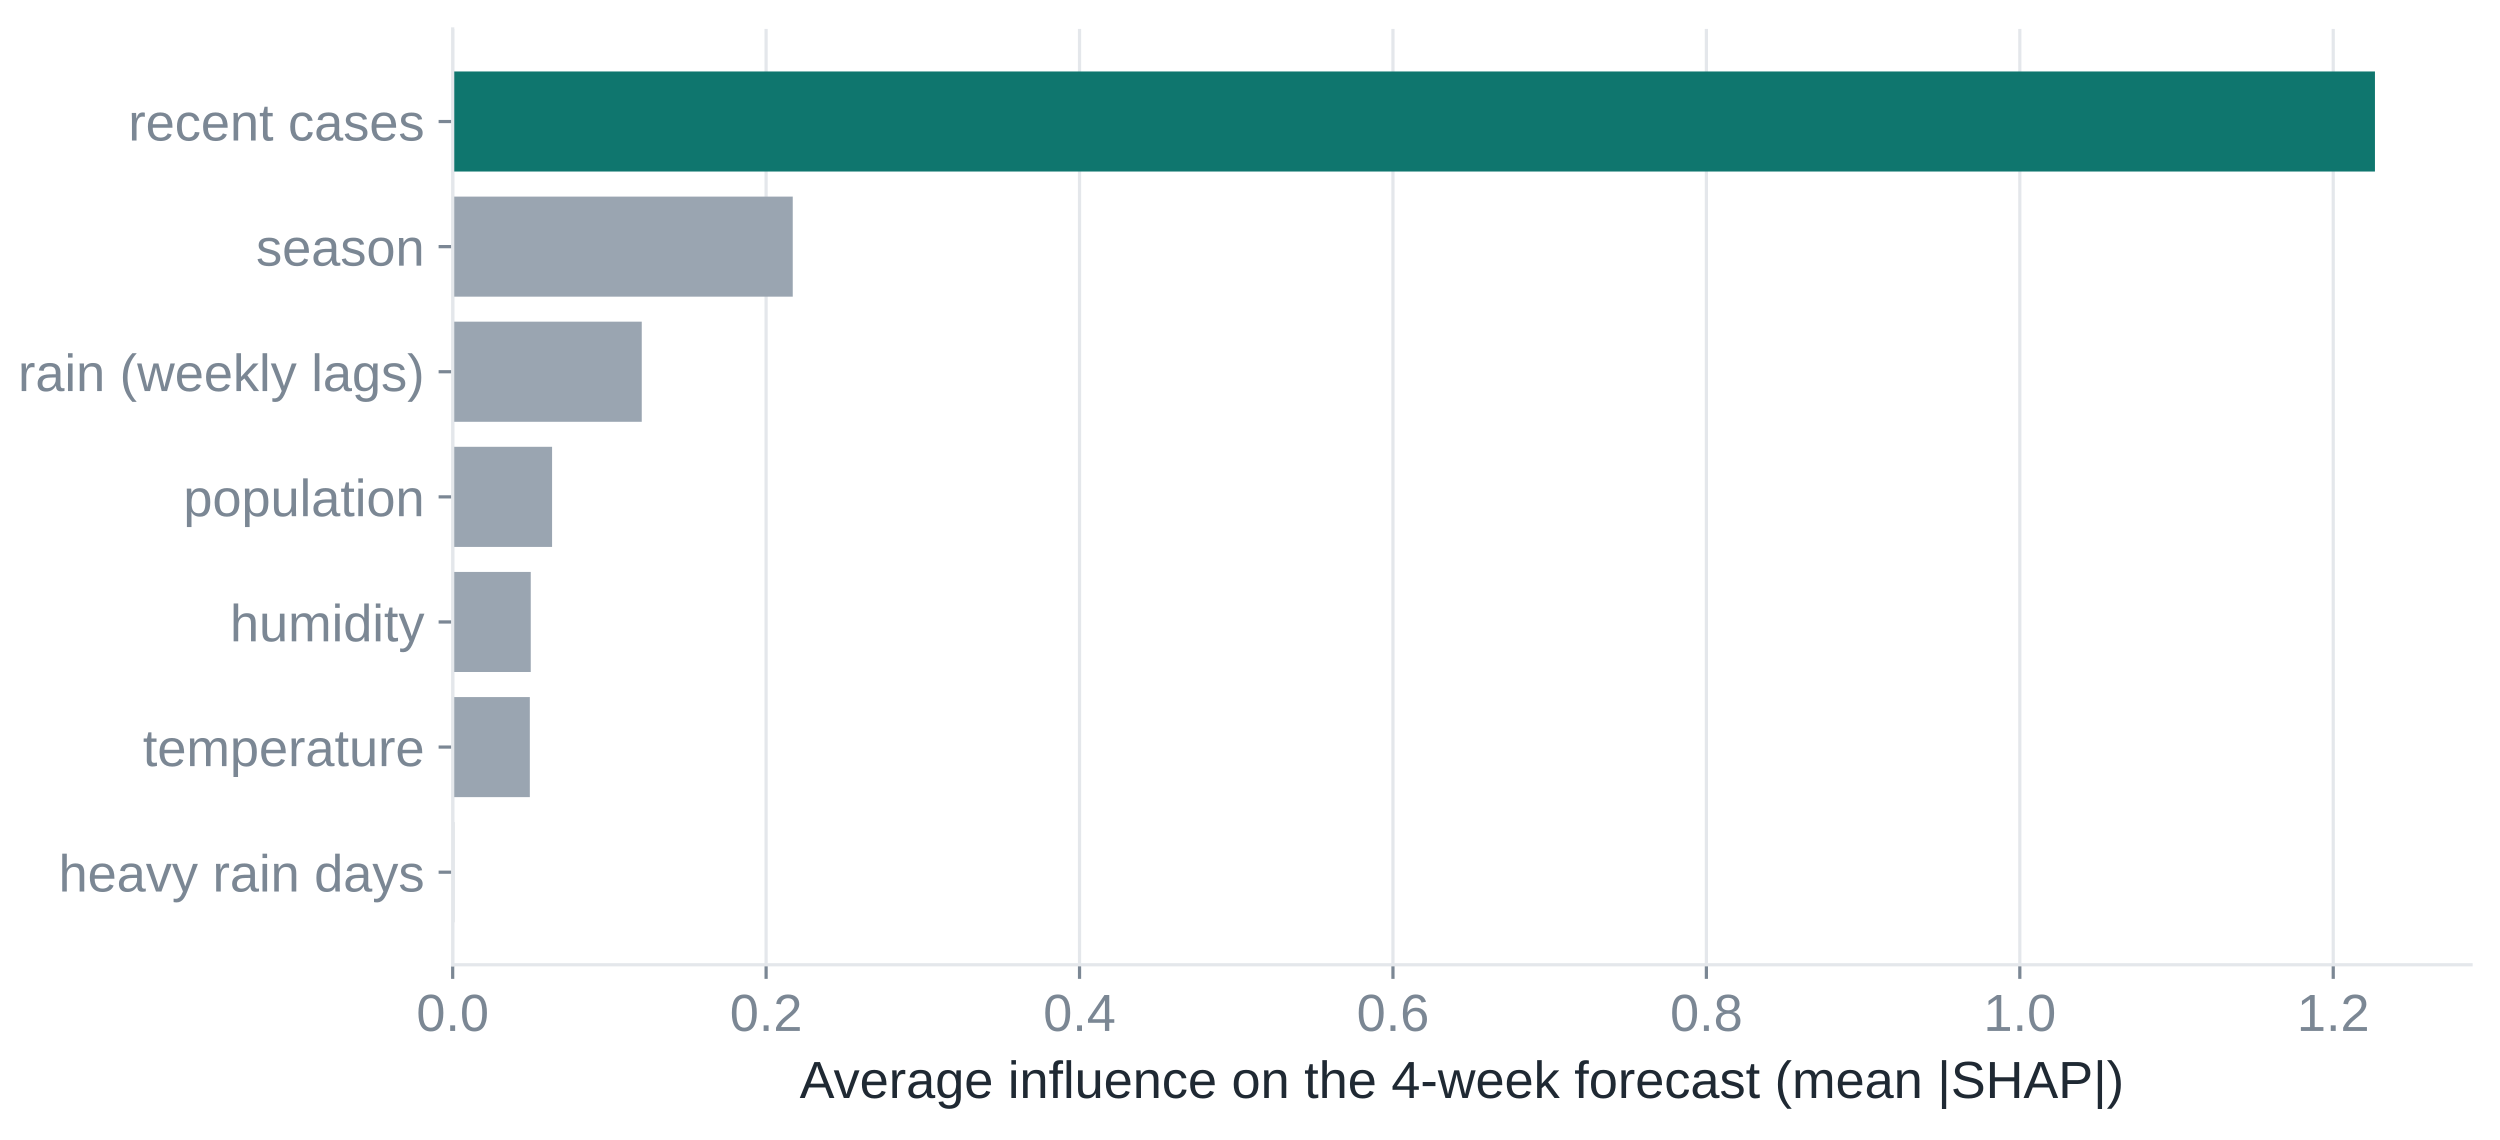
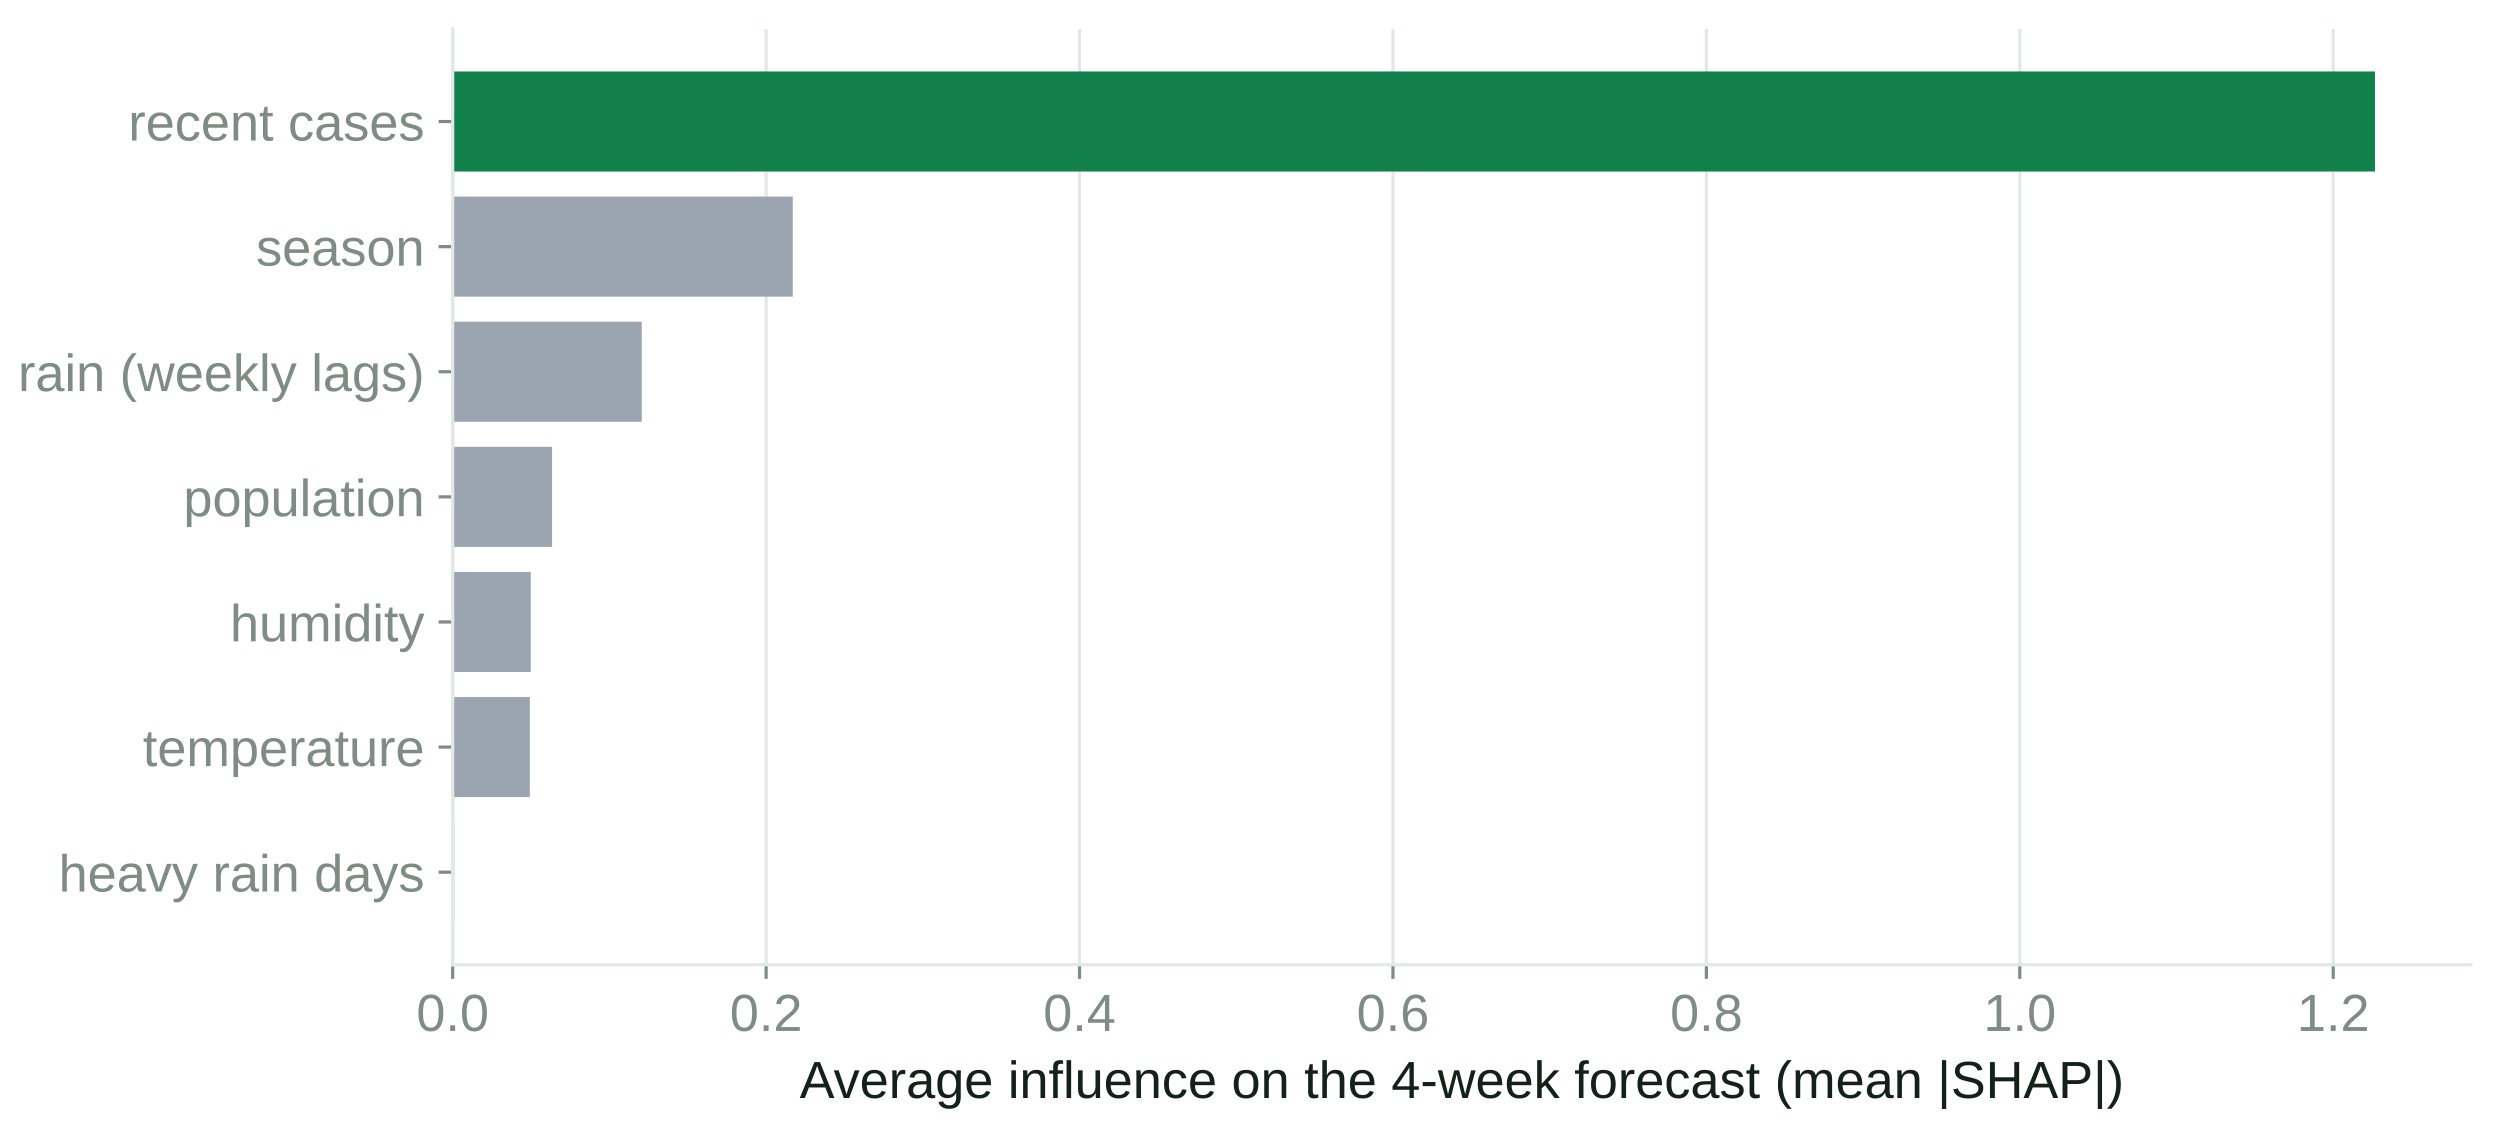
<svg xmlns="http://www.w3.org/2000/svg" xmlns:xlink="http://www.w3.org/1999/xlink" width="622.032pt" height="283.448pt" viewBox="0 0 622.032 283.448" version="1.1">
  <defs>
    <style type="text/css">*{stroke-linejoin: round; stroke-linecap: butt}</style>
  </defs>
  <g id="figure_1">
    <g id="patch_1">
      <path d="M 0 283.448  L 622.032 283.448  L 622.032 0  L 0 0  L 0 283.448  z " style="fill: none" />
    </g>
    <g id="axes_1">
      <g id="patch_2">
        <path d="M 112.632 240.048  L 614.832 240.048  L 614.832 7.2  L 112.632 7.2  L 112.632 240.048  z " style="fill: none" />
      </g>
      <g id="matplotlib.axis_1">
        <g id="xtick_1">
          <g id="line2d_1">
-             <path d="M 112.632 240.048  L 112.632 7.2  " clip-path="url(#p617f6b68a4)" style="fill: none; stroke: #e4e7eb; stroke-width: 0.8; stroke-linecap: square" />
+             <path d="M 112.632 240.048  L 112.632 7.2  " clip-path="url(#p2f096a8ef2)" style="fill: none; stroke: #e2e8e4; stroke-width: 0.8; stroke-linecap: square" />
          </g>
          <g id="line2d_2">
            <defs>
-               <path id="m56a9788963" d="M 0 0  L 0 3.5  " style="stroke: #7b8794; stroke-width: 0.8" />
+               <path id="me69ff355df" d="M 0 0  L 0 3.5  " style="stroke: #7e8c85; stroke-width: 0.8" />
            </defs>
            <g>
-               <use xlink:href="#m56a9788963" x="112.632" y="240.048" style="fill: #7b8794; stroke: #7b8794; stroke-width: 0.8" />
+               <use xlink:href="#me69ff355df" x="112.632" y="240.048" style="fill: #7e8c85; stroke: #7e8c85; stroke-width: 0.8" />
            </g>
          </g>
          <g id="text_1">
-             <text style="font-size: 13px; font-family: 'Segoe UI', 'Arial', 'DejaVu Sans', sans-serif; text-anchor: middle; fill: #7b8794" x="112.632" y="256.512" transform="rotate(-0 112.6323 256.5124)">0.0</text>
+             <text style="font-size: 13px; font-family: 'Segoe UI', 'Arial', 'DejaVu Sans', sans-serif; text-anchor: middle; fill: #7e8c85" x="112.632" y="256.512" transform="rotate(-0 112.6323 256.5124)">0.0</text>
          </g>
        </g>
        <g id="xtick_2">
          <g id="line2d_3">
-             <path d="M 190.617 240.048  L 190.617 7.2  " clip-path="url(#p617f6b68a4)" style="fill: none; stroke: #e4e7eb; stroke-width: 0.8; stroke-linecap: square" />
+             <path d="M 190.617 240.048  L 190.617 7.2  " clip-path="url(#p2f096a8ef2)" style="fill: none; stroke: #e2e8e4; stroke-width: 0.8; stroke-linecap: square" />
          </g>
          <g id="line2d_4">
            <g>
-               <use xlink:href="#m56a9788963" x="190.617" y="240.048" style="fill: #7b8794; stroke: #7b8794; stroke-width: 0.8" />
+               <use xlink:href="#me69ff355df" x="190.617" y="240.048" style="fill: #7e8c85; stroke: #7e8c85; stroke-width: 0.8" />
            </g>
          </g>
          <g id="text_2">
-             <text style="font-size: 13px; font-family: 'Segoe UI', 'Arial', 'DejaVu Sans', sans-serif; text-anchor: middle; fill: #7b8794" x="190.617" y="256.512" transform="rotate(-0 190.6169 256.5124)">0.2</text>
+             <text style="font-size: 13px; font-family: 'Segoe UI', 'Arial', 'DejaVu Sans', sans-serif; text-anchor: middle; fill: #7e8c85" x="190.617" y="256.512" transform="rotate(-0 190.6169 256.5124)">0.2</text>
          </g>
        </g>
        <g id="xtick_3">
          <g id="line2d_5">
-             <path d="M 268.601 240.048  L 268.601 7.2  " clip-path="url(#p617f6b68a4)" style="fill: none; stroke: #e4e7eb; stroke-width: 0.8; stroke-linecap: square" />
+             <path d="M 268.601 240.048  L 268.601 7.2  " clip-path="url(#p2f096a8ef2)" style="fill: none; stroke: #e2e8e4; stroke-width: 0.8; stroke-linecap: square" />
          </g>
          <g id="line2d_6">
            <g>
-               <use xlink:href="#m56a9788963" x="268.601" y="240.048" style="fill: #7b8794; stroke: #7b8794; stroke-width: 0.8" />
+               <use xlink:href="#me69ff355df" x="268.601" y="240.048" style="fill: #7e8c85; stroke: #7e8c85; stroke-width: 0.8" />
            </g>
          </g>
          <g id="text_3">
-             <text style="font-size: 13px; font-family: 'Segoe UI', 'Arial', 'DejaVu Sans', sans-serif; text-anchor: middle; fill: #7b8794" x="268.601" y="256.512" transform="rotate(-0 268.6014 256.5124)">0.4</text>
+             <text style="font-size: 13px; font-family: 'Segoe UI', 'Arial', 'DejaVu Sans', sans-serif; text-anchor: middle; fill: #7e8c85" x="268.601" y="256.512" transform="rotate(-0 268.6014 256.5124)">0.4</text>
          </g>
        </g>
        <g id="xtick_4">
          <g id="line2d_7">
-             <path d="M 346.586 240.048  L 346.586 7.2  " clip-path="url(#p617f6b68a4)" style="fill: none; stroke: #e4e7eb; stroke-width: 0.8; stroke-linecap: square" />
+             <path d="M 346.586 240.048  L 346.586 7.2  " clip-path="url(#p2f096a8ef2)" style="fill: none; stroke: #e2e8e4; stroke-width: 0.8; stroke-linecap: square" />
          </g>
          <g id="line2d_8">
            <g>
-               <use xlink:href="#m56a9788963" x="346.586" y="240.048" style="fill: #7b8794; stroke: #7b8794; stroke-width: 0.8" />
+               <use xlink:href="#me69ff355df" x="346.586" y="240.048" style="fill: #7e8c85; stroke: #7e8c85; stroke-width: 0.8" />
            </g>
          </g>
          <g id="text_4">
-             <text style="font-size: 13px; font-family: 'Segoe UI', 'Arial', 'DejaVu Sans', sans-serif; text-anchor: middle; fill: #7b8794" x="346.586" y="256.512" transform="rotate(-0 346.586 256.5124)">0.6</text>
+             <text style="font-size: 13px; font-family: 'Segoe UI', 'Arial', 'DejaVu Sans', sans-serif; text-anchor: middle; fill: #7e8c85" x="346.586" y="256.512" transform="rotate(-0 346.586 256.5124)">0.6</text>
          </g>
        </g>
        <g id="xtick_5">
          <g id="line2d_9">
-             <path d="M 424.57 240.048  L 424.57 7.2  " clip-path="url(#p617f6b68a4)" style="fill: none; stroke: #e4e7eb; stroke-width: 0.8; stroke-linecap: square" />
+             <path d="M 424.57 240.048  L 424.57 7.2  " clip-path="url(#p2f096a8ef2)" style="fill: none; stroke: #e2e8e4; stroke-width: 0.8; stroke-linecap: square" />
          </g>
          <g id="line2d_10">
            <g>
-               <use xlink:href="#m56a9788963" x="424.57" y="240.048" style="fill: #7b8794; stroke: #7b8794; stroke-width: 0.8" />
+               <use xlink:href="#me69ff355df" x="424.57" y="240.048" style="fill: #7e8c85; stroke: #7e8c85; stroke-width: 0.8" />
            </g>
          </g>
          <g id="text_5">
-             <text style="font-size: 13px; font-family: 'Segoe UI', 'Arial', 'DejaVu Sans', sans-serif; text-anchor: middle; fill: #7b8794" x="424.57" y="256.512" transform="rotate(-0 424.5705 256.5124)">0.8</text>
+             <text style="font-size: 13px; font-family: 'Segoe UI', 'Arial', 'DejaVu Sans', sans-serif; text-anchor: middle; fill: #7e8c85" x="424.57" y="256.512" transform="rotate(-0 424.5705 256.5124)">0.8</text>
          </g>
        </g>
        <g id="xtick_6">
          <g id="line2d_11">
-             <path d="M 502.555 240.048  L 502.555 7.2  " clip-path="url(#p617f6b68a4)" style="fill: none; stroke: #e4e7eb; stroke-width: 0.8; stroke-linecap: square" />
+             <path d="M 502.555 240.048  L 502.555 7.2  " clip-path="url(#p2f096a8ef2)" style="fill: none; stroke: #e2e8e4; stroke-width: 0.8; stroke-linecap: square" />
          </g>
          <g id="line2d_12">
            <g>
-               <use xlink:href="#m56a9788963" x="502.555" y="240.048" style="fill: #7b8794; stroke: #7b8794; stroke-width: 0.8" />
+               <use xlink:href="#me69ff355df" x="502.555" y="240.048" style="fill: #7e8c85; stroke: #7e8c85; stroke-width: 0.8" />
            </g>
          </g>
          <g id="text_6">
-             <text style="font-size: 13px; font-family: 'Segoe UI', 'Arial', 'DejaVu Sans', sans-serif; text-anchor: middle; fill: #7b8794" x="502.555" y="256.512" transform="rotate(-0 502.555 256.5124)">1.0</text>
+             <text style="font-size: 13px; font-family: 'Segoe UI', 'Arial', 'DejaVu Sans', sans-serif; text-anchor: middle; fill: #7e8c85" x="502.555" y="256.512" transform="rotate(-0 502.555 256.5124)">1.0</text>
          </g>
        </g>
        <g id="xtick_7">
          <g id="line2d_13">
-             <path d="M 580.54 240.048  L 580.54 7.2  " clip-path="url(#p617f6b68a4)" style="fill: none; stroke: #e4e7eb; stroke-width: 0.8; stroke-linecap: square" />
+             <path d="M 580.54 240.048  L 580.54 7.2  " clip-path="url(#p2f096a8ef2)" style="fill: none; stroke: #e2e8e4; stroke-width: 0.8; stroke-linecap: square" />
          </g>
          <g id="line2d_14">
            <g>
-               <use xlink:href="#m56a9788963" x="580.54" y="240.048" style="fill: #7b8794; stroke: #7b8794; stroke-width: 0.8" />
+               <use xlink:href="#me69ff355df" x="580.54" y="240.048" style="fill: #7e8c85; stroke: #7e8c85; stroke-width: 0.8" />
            </g>
          </g>
          <g id="text_7">
-             <text style="font-size: 13px; font-family: 'Segoe UI', 'Arial', 'DejaVu Sans', sans-serif; text-anchor: middle; fill: #7b8794" x="580.54" y="256.512" transform="rotate(-0 580.5396 256.5124)">1.2</text>
+             <text style="font-size: 13px; font-family: 'Segoe UI', 'Arial', 'DejaVu Sans', sans-serif; text-anchor: middle; fill: #7e8c85" x="580.54" y="256.512" transform="rotate(-0 580.5396 256.5124)">1.2</text>
          </g>
        </g>
        <g id="text_8">
-           <text style="font-size: 13px; font-family: 'Segoe UI', 'Arial', 'DejaVu Sans', sans-serif; text-anchor: middle; fill: #1f2933" x="363.732" y="273.189" transform="rotate(-0 363.7323 273.1891)">Average influence on the 4-week forecast (mean |SHAP|)</text>
+           <text style="font-size: 13px; font-family: 'Segoe UI', 'Arial', 'DejaVu Sans', sans-serif; text-anchor: middle; fill: #14211b" x="363.732" y="273.189" transform="rotate(-0 363.7323 273.1891)">Average influence on the 4-week forecast (mean |SHAP|)</text>
        </g>
      </g>
      <g id="matplotlib.axis_2">
        <g id="ytick_1">
          <g id="line2d_15">
            <defs>
-               <path id="ma0c1b816c7" d="M 0 0  L -3.5 0  " style="stroke: #7b8794; stroke-width: 0.8" />
+               <path id="m41d0f4a528" d="M 0 0  L -3.5 0  " style="stroke: #7e8c85; stroke-width: 0.8" />
            </defs>
            <g>
-               <use xlink:href="#ma0c1b816c7" x="112.632" y="217.012" style="fill: #7b8794; stroke: #7b8794; stroke-width: 0.8" />
+               <use xlink:href="#m41d0f4a528" x="112.632" y="217.012" style="fill: #7e8c85; stroke: #7e8c85; stroke-width: 0.8" />
            </g>
          </g>
          <g id="text_9">
-             <text style="font-size: 13px; font-family: 'Segoe UI', 'Arial', 'DejaVu Sans', sans-serif; text-anchor: end; fill: #7b8794" x="105.632" y="221.824" transform="rotate(-0 105.6323 221.8243)">heavy rain days</text>
+             <text style="font-size: 13px; font-family: 'Segoe UI', 'Arial', 'DejaVu Sans', sans-serif; text-anchor: end; fill: #7e8c85" x="105.632" y="221.824" transform="rotate(-0 105.6323 221.8243)">heavy rain days</text>
          </g>
        </g>
        <g id="ytick_2">
          <g id="line2d_16">
            <g>
-               <use xlink:href="#ma0c1b816c7" x="112.632" y="185.883" style="fill: #7b8794; stroke: #7b8794; stroke-width: 0.8" />
+               <use xlink:href="#m41d0f4a528" x="112.632" y="185.883" style="fill: #7e8c85; stroke: #7e8c85; stroke-width: 0.8" />
            </g>
          </g>
          <g id="text_10">
-             <text style="font-size: 13px; font-family: 'Segoe UI', 'Arial', 'DejaVu Sans', sans-serif; text-anchor: end; fill: #7b8794" x="105.632" y="190.615" transform="rotate(-0 105.6323 190.615)">temperature</text>
+             <text style="font-size: 13px; font-family: 'Segoe UI', 'Arial', 'DejaVu Sans', sans-serif; text-anchor: end; fill: #7e8c85" x="105.632" y="190.615" transform="rotate(-0 105.6323 190.615)">temperature</text>
          </g>
        </g>
        <g id="ytick_3">
          <g id="line2d_17">
            <g>
-               <use xlink:href="#ma0c1b816c7" x="112.632" y="154.753" style="fill: #7b8794; stroke: #7b8794; stroke-width: 0.8" />
+               <use xlink:href="#m41d0f4a528" x="112.632" y="154.753" style="fill: #7e8c85; stroke: #7e8c85; stroke-width: 0.8" />
            </g>
          </g>
          <g id="text_11">
-             <text style="font-size: 13px; font-family: 'Segoe UI', 'Arial', 'DejaVu Sans', sans-serif; text-anchor: end; fill: #7b8794" x="105.632" y="159.565" transform="rotate(-0 105.6323 159.5654)">humidity</text>
+             <text style="font-size: 13px; font-family: 'Segoe UI', 'Arial', 'DejaVu Sans', sans-serif; text-anchor: end; fill: #7e8c85" x="105.632" y="159.565" transform="rotate(-0 105.6323 159.5654)">humidity</text>
          </g>
        </g>
        <g id="ytick_4">
          <g id="line2d_18">
            <g>
-               <use xlink:href="#ma0c1b816c7" x="112.632" y="123.624" style="fill: #7b8794; stroke: #7b8794; stroke-width: 0.8" />
+               <use xlink:href="#m41d0f4a528" x="112.632" y="123.624" style="fill: #7e8c85; stroke: #7e8c85; stroke-width: 0.8" />
            </g>
          </g>
          <g id="text_12">
-             <text style="font-size: 13px; font-family: 'Segoe UI', 'Arial', 'DejaVu Sans', sans-serif; text-anchor: end; fill: #7b8794" x="105.632" y="128.436" transform="rotate(-0 105.6323 128.436)">population</text>
+             <text style="font-size: 13px; font-family: 'Segoe UI', 'Arial', 'DejaVu Sans', sans-serif; text-anchor: end; fill: #7e8c85" x="105.632" y="128.436" transform="rotate(-0 105.6323 128.436)">population</text>
          </g>
        </g>
        <g id="ytick_5">
          <g id="line2d_19">
            <g>
-               <use xlink:href="#ma0c1b816c7" x="112.632" y="92.495" style="fill: #7b8794; stroke: #7b8794; stroke-width: 0.8" />
+               <use xlink:href="#m41d0f4a528" x="112.632" y="92.495" style="fill: #7e8c85; stroke: #7e8c85; stroke-width: 0.8" />
            </g>
          </g>
          <g id="text_13">
-             <text style="font-size: 13px; font-family: 'Segoe UI', 'Arial', 'DejaVu Sans', sans-serif; text-anchor: end; fill: #7b8794" x="105.632" y="97.307" transform="rotate(-0 105.6323 97.30662)">rain (weekly lags)</text>
+             <text style="font-size: 13px; font-family: 'Segoe UI', 'Arial', 'DejaVu Sans', sans-serif; text-anchor: end; fill: #7e8c85" x="105.632" y="97.307" transform="rotate(-0 105.6323 97.30662)">rain (weekly lags)</text>
          </g>
        </g>
        <g id="ytick_6">
          <g id="line2d_20">
            <g>
-               <use xlink:href="#ma0c1b816c7" x="112.632" y="61.365" style="fill: #7b8794; stroke: #7b8794; stroke-width: 0.8" />
+               <use xlink:href="#m41d0f4a528" x="112.632" y="61.365" style="fill: #7e8c85; stroke: #7e8c85; stroke-width: 0.8" />
            </g>
          </g>
          <g id="text_14">
-             <text style="font-size: 13px; font-family: 'Segoe UI', 'Arial', 'DejaVu Sans', sans-serif; text-anchor: end; fill: #7b8794" x="105.632" y="66.097" transform="rotate(-0 105.6323 66.09735)">season</text>
+             <text style="font-size: 13px; font-family: 'Segoe UI', 'Arial', 'DejaVu Sans', sans-serif; text-anchor: end; fill: #7e8c85" x="105.632" y="66.097" transform="rotate(-0 105.6323 66.09735)">season</text>
          </g>
        </g>
        <g id="ytick_7">
          <g id="line2d_21">
            <g>
-               <use xlink:href="#ma0c1b816c7" x="112.632" y="30.236" style="fill: #7b8794; stroke: #7b8794; stroke-width: 0.8" />
+               <use xlink:href="#m41d0f4a528" x="112.632" y="30.236" style="fill: #7e8c85; stroke: #7e8c85; stroke-width: 0.8" />
            </g>
          </g>
          <g id="text_15">
-             <text style="font-size: 13px; font-family: 'Segoe UI', 'Arial', 'DejaVu Sans', sans-serif; text-anchor: end; fill: #7b8794" x="105.632" y="34.968" transform="rotate(-0 105.6323 34.96794)">recent cases</text>
+             <text style="font-size: 13px; font-family: 'Segoe UI', 'Arial', 'DejaVu Sans', sans-serif; text-anchor: end; fill: #7e8c85" x="105.632" y="34.968" transform="rotate(-0 105.6323 34.96794)">recent cases</text>
          </g>
        </g>
      </g>
      <g id="patch_3">
-         <path d="M 112.632 229.464  L 113.009 229.464  L 113.009 204.56  L 112.632 204.56  z " clip-path="url(#p617f6b68a4)" style="fill: #9aa5b1" />
+         <path d="M 112.632 229.464  L 113.009 229.464  L 113.009 204.56  L 112.632 204.56  z " clip-path="url(#p2f096a8ef2)" style="fill: #9aa5b1" />
      </g>
      <g id="patch_4">
-         <path d="M 112.632 198.335  L 131.829 198.335  L 131.829 173.431  L 112.632 173.431  z " clip-path="url(#p617f6b68a4)" style="fill: #9aa5b1" />
+         <path d="M 112.632 198.335  L 131.829 198.335  L 131.829 173.431  L 112.632 173.431  z " clip-path="url(#p2f096a8ef2)" style="fill: #9aa5b1" />
      </g>
      <g id="patch_5">
-         <path d="M 112.632 167.205  L 132.059 167.205  L 132.059 142.302  L 112.632 142.302  z " clip-path="url(#p617f6b68a4)" style="fill: #9aa5b1" />
+         <path d="M 112.632 167.205  L 132.059 167.205  L 132.059 142.302  L 112.632 142.302  z " clip-path="url(#p2f096a8ef2)" style="fill: #9aa5b1" />
      </g>
      <g id="patch_6">
-         <path d="M 112.632 136.076  L 137.363 136.076  L 137.363 111.172  L 112.632 111.172  z " clip-path="url(#p617f6b68a4)" style="fill: #9aa5b1" />
+         <path d="M 112.632 136.076  L 137.363 136.076  L 137.363 111.172  L 112.632 111.172  z " clip-path="url(#p2f096a8ef2)" style="fill: #9aa5b1" />
      </g>
      <g id="patch_7">
-         <path d="M 112.632 104.946  L 159.677 104.946  L 159.677 80.043  L 112.632 80.043  z " clip-path="url(#p617f6b68a4)" style="fill: #9aa5b1" />
+         <path d="M 112.632 104.946  L 159.677 104.946  L 159.677 80.043  L 112.632 80.043  z " clip-path="url(#p2f096a8ef2)" style="fill: #9aa5b1" />
      </g>
      <g id="patch_8">
-         <path d="M 112.632 73.817  L 197.246 73.817  L 197.246 48.913  L 112.632 48.913  z " clip-path="url(#p617f6b68a4)" style="fill: #9aa5b1" />
+         <path d="M 112.632 73.817  L 197.246 73.817  L 197.246 48.913  L 112.632 48.913  z " clip-path="url(#p2f096a8ef2)" style="fill: #9aa5b1" />
      </g>
      <g id="patch_9">
-         <path d="M 112.632 42.688  L 590.918 42.688  L 590.918 17.784  L 112.632 17.784  z " clip-path="url(#p617f6b68a4)" style="fill: #0f766e" />
+         <path d="M 112.632 42.688  L 590.918 42.688  L 590.918 17.784  L 112.632 17.784  z " clip-path="url(#p2f096a8ef2)" style="fill: #12804a" />
      </g>
      <g id="patch_10">
-         <path d="M 112.632 240.048  L 112.632 7.2  " style="fill: none; stroke: #e4e7eb; stroke-width: 0.8; stroke-linejoin: miter; stroke-linecap: square" />
+         <path d="M 112.632 240.048  L 112.632 7.2  " style="fill: none; stroke: #e2e8e4; stroke-width: 0.8; stroke-linejoin: miter; stroke-linecap: square" />
      </g>
      <g id="patch_11">
-         <path d="M 112.632 240.048  L 614.832 240.048  " style="fill: none; stroke: #e4e7eb; stroke-width: 0.8; stroke-linejoin: miter; stroke-linecap: square" />
+         <path d="M 112.632 240.048  L 614.832 240.048  " style="fill: none; stroke: #e2e8e4; stroke-width: 0.8; stroke-linejoin: miter; stroke-linecap: square" />
      </g>
    </g>
  </g>
  <defs>
-     <clipPath id="p617f6b68a4">
+     <clipPath id="p2f096a8ef2">
      <rect x="112.632" y="7.2" width="502.2" height="232.848" />
    </clipPath>
  </defs>
</svg>
